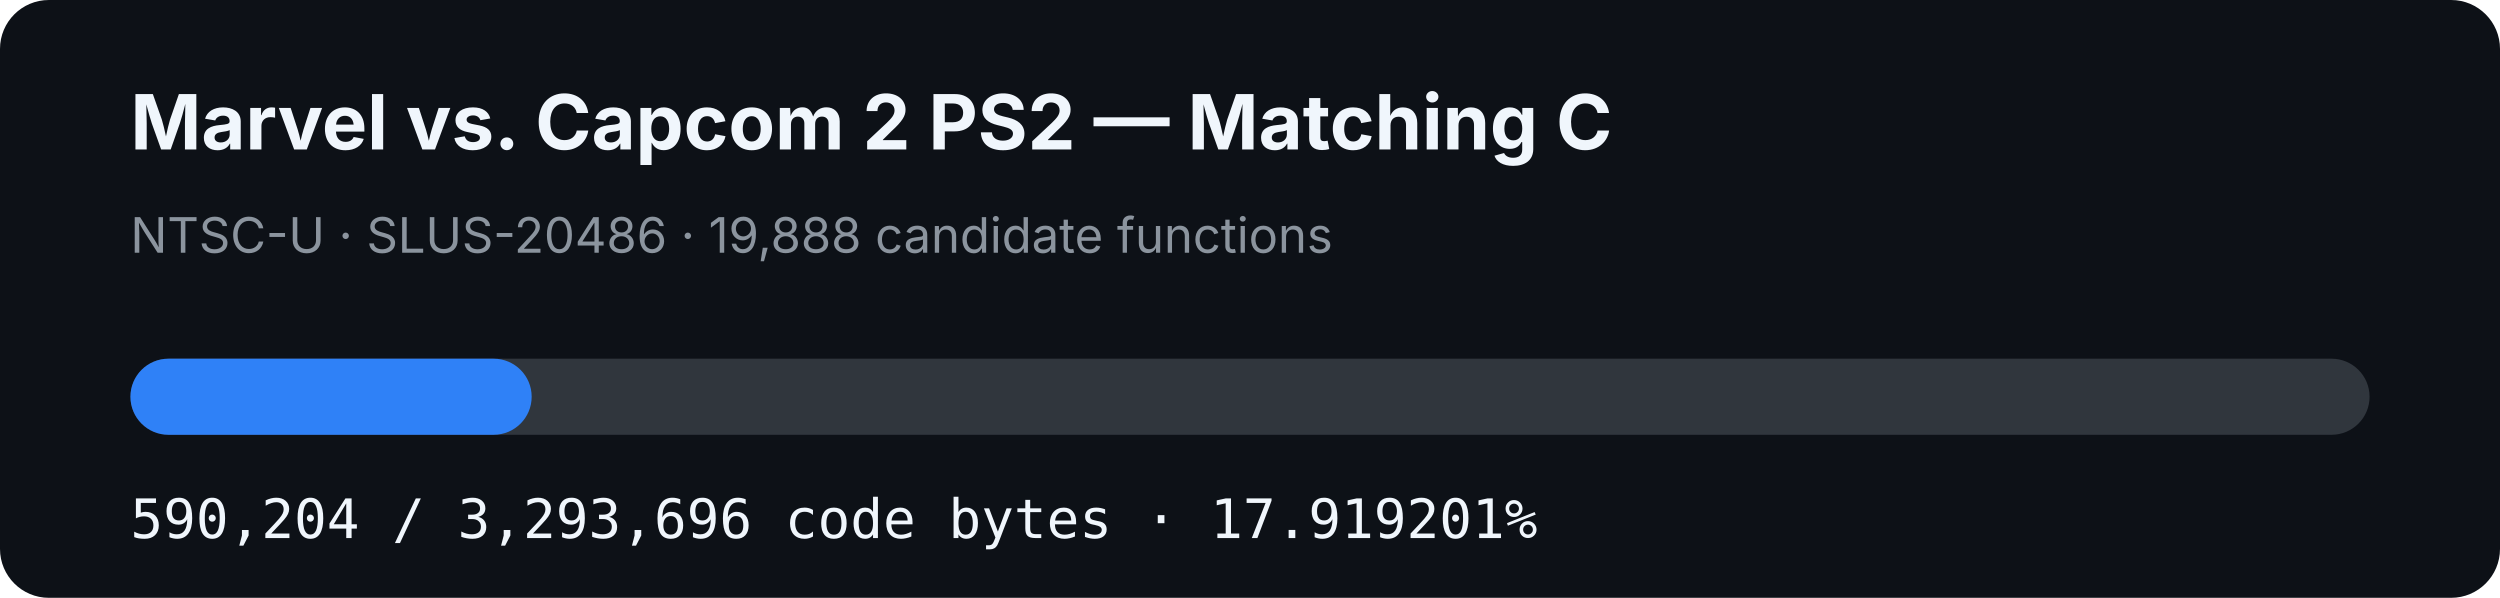
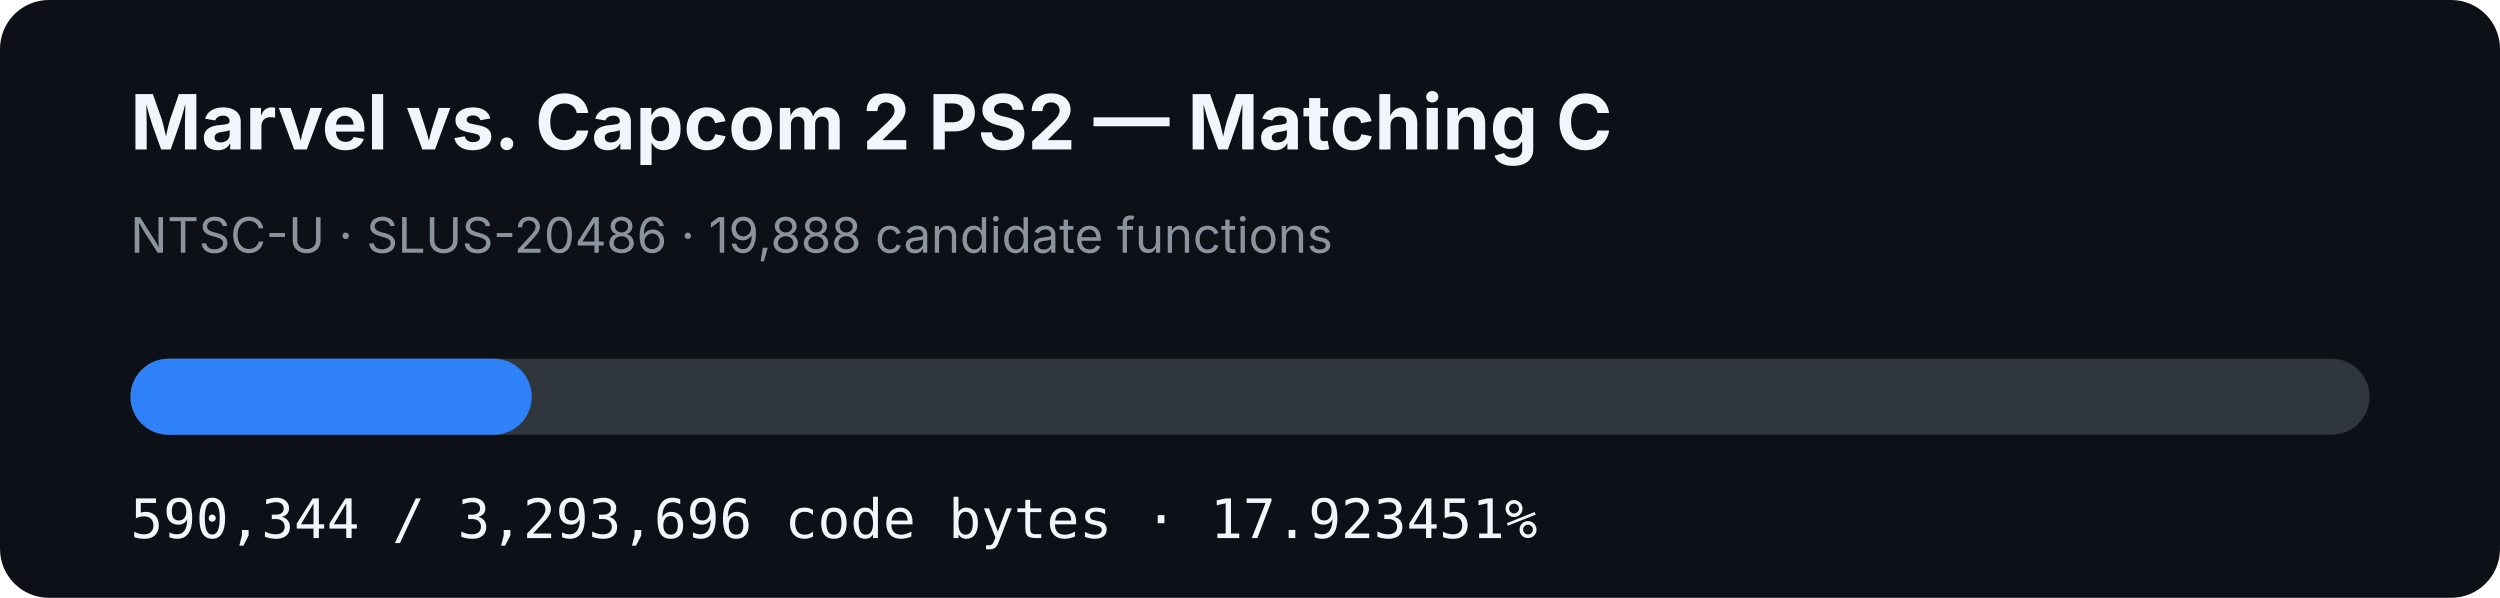
- <svg xmlns="http://www.w3.org/2000/svg" width="920" height="220" viewBox="0 0 920 220" role="img" aria-label="MVC2 PS2 matching C progress: 17.919201%">
+ <svg xmlns="http://www.w3.org/2000/svg" width="920" height="220" viewBox="0 0 920 220" role="img" aria-label="MVC2 PS2 matching C progress: 17.923451%">
  <rect width="920" height="220" rx="18" fill="#0d1117" />
  <text x="48" y="55" fill="#f0f6fc" font-family="-apple-system,BlinkMacSystemFont,Segoe UI,sans-serif" font-size="28" font-weight="700">Marvel vs. Capcom 2 PS2 — Matching C</text>
  <text x="48" y="93" fill="#8b949e" font-family="-apple-system,BlinkMacSystemFont,Segoe UI,sans-serif" font-size="18">NTSC-U · SLUS-20486 · 19,888 candidate functions</text>
  <rect x="48" y="132" width="824" height="28" rx="14" fill="#30363d" />
-   <rect x="48" y="132" width="147.654" height="28" rx="14" fill="#2f81f7" />
-   <text x="48" y="198" fill="#f0f6fc" font-family="ui-monospace,SFMono-Regular,Menlo,monospace" font-size="20">590,204 / 3,293,696 code bytes · 17.919201%</text>
+   <rect x="48" y="132" width="147.689" height="28" rx="14" fill="#2f81f7" />
+   <text x="48" y="198" fill="#f0f6fc" font-family="ui-monospace,SFMono-Regular,Menlo,monospace" font-size="20">590,344 / 3,293,696 code bytes · 17.923451%</text>
</svg>
